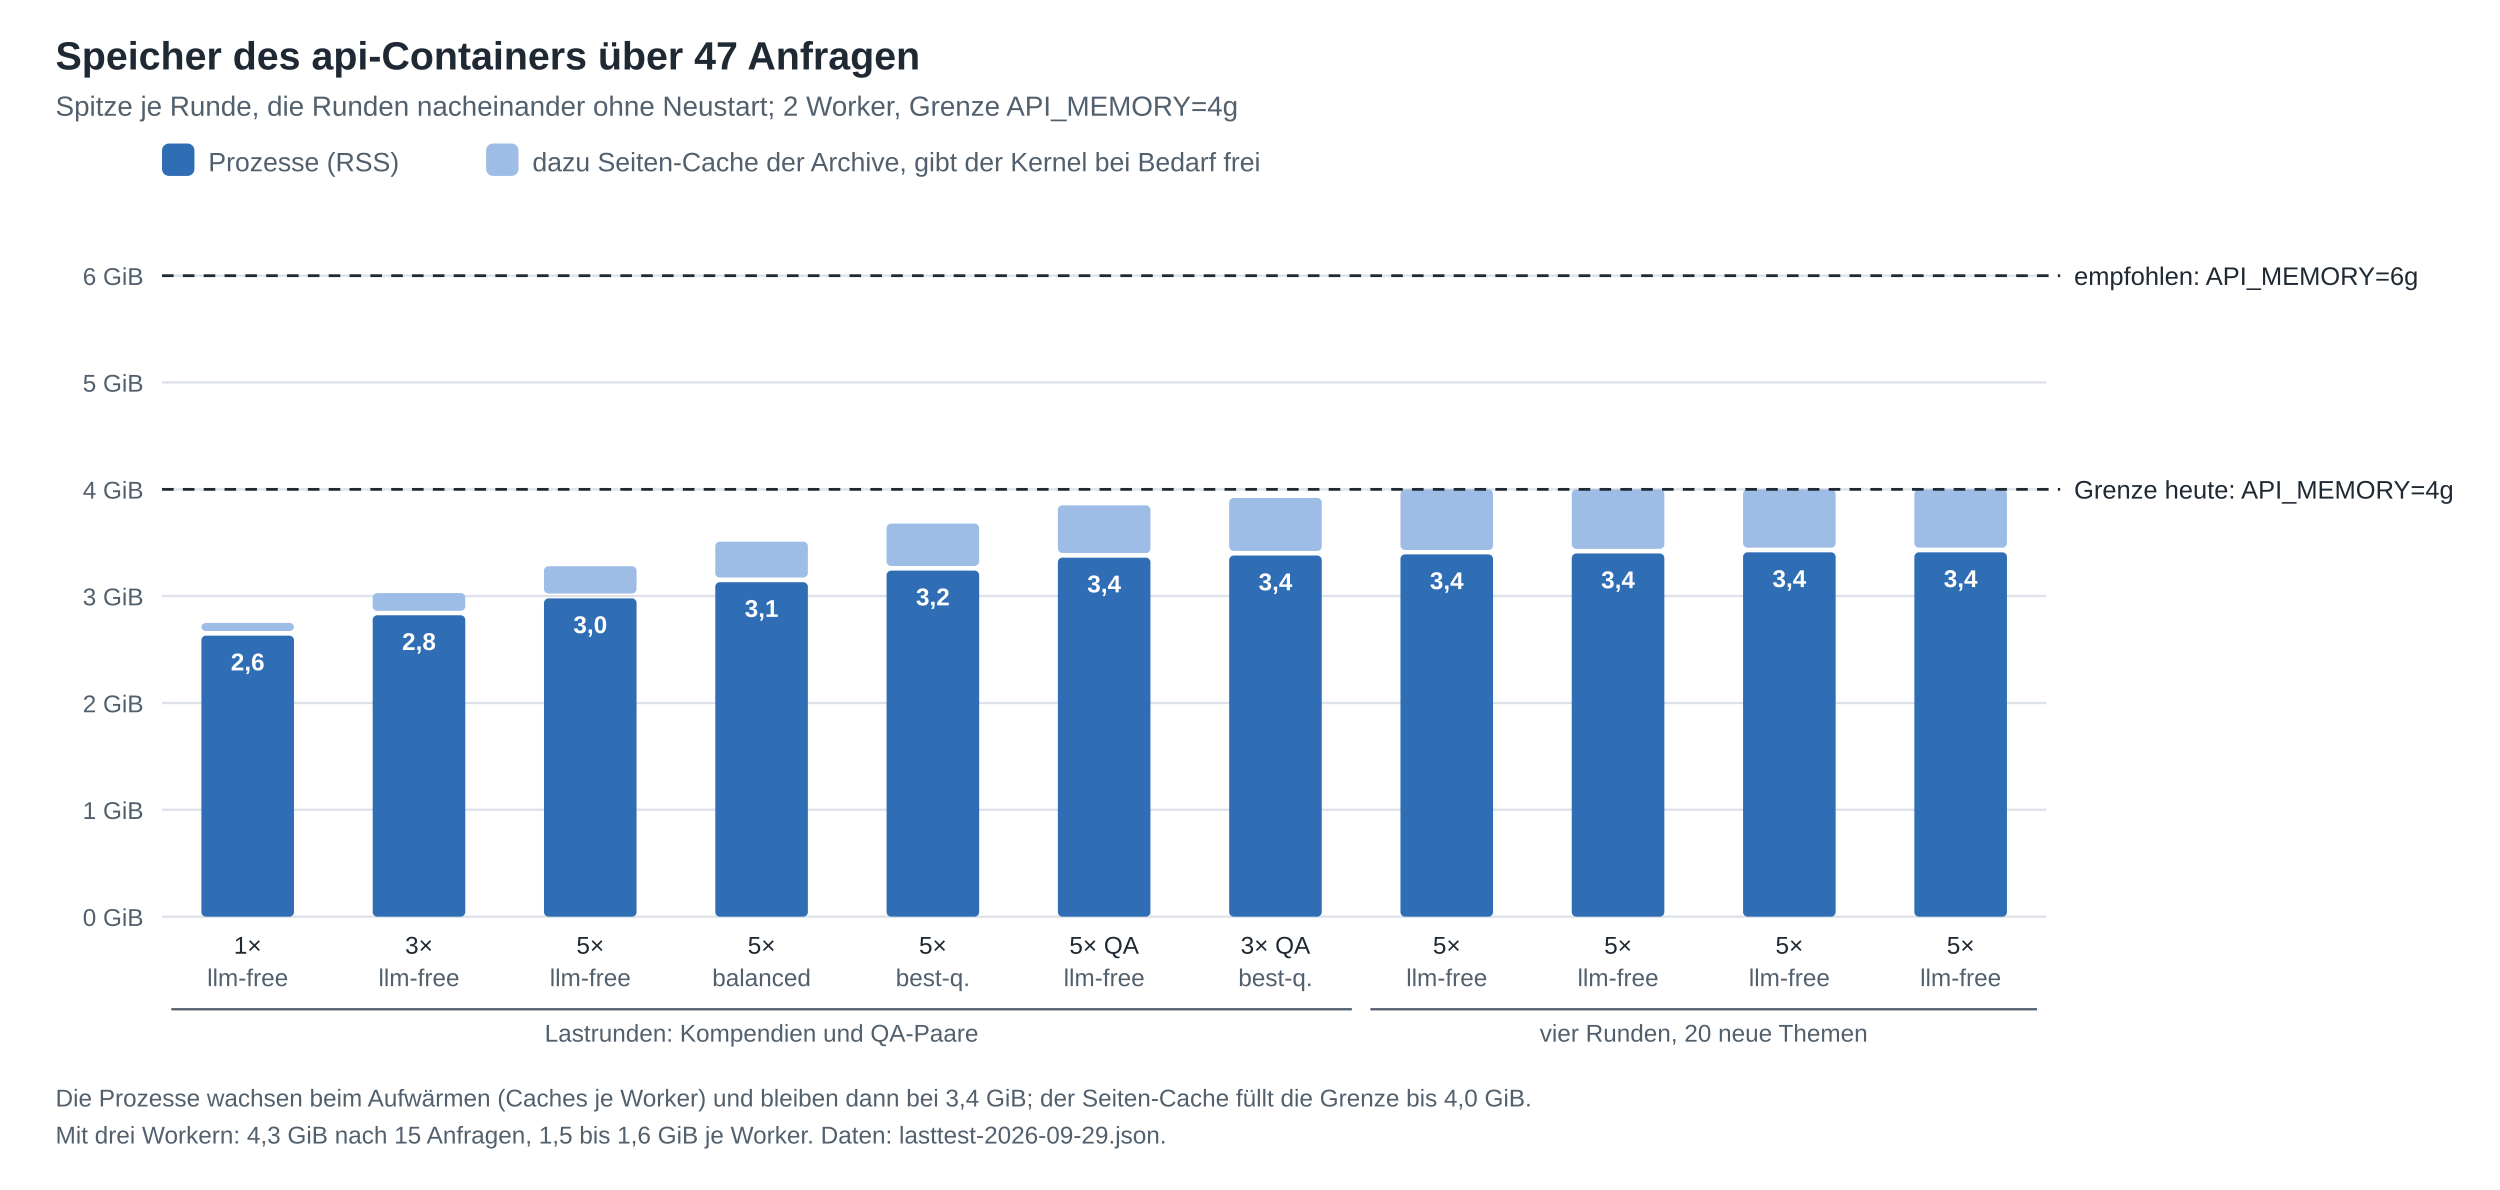
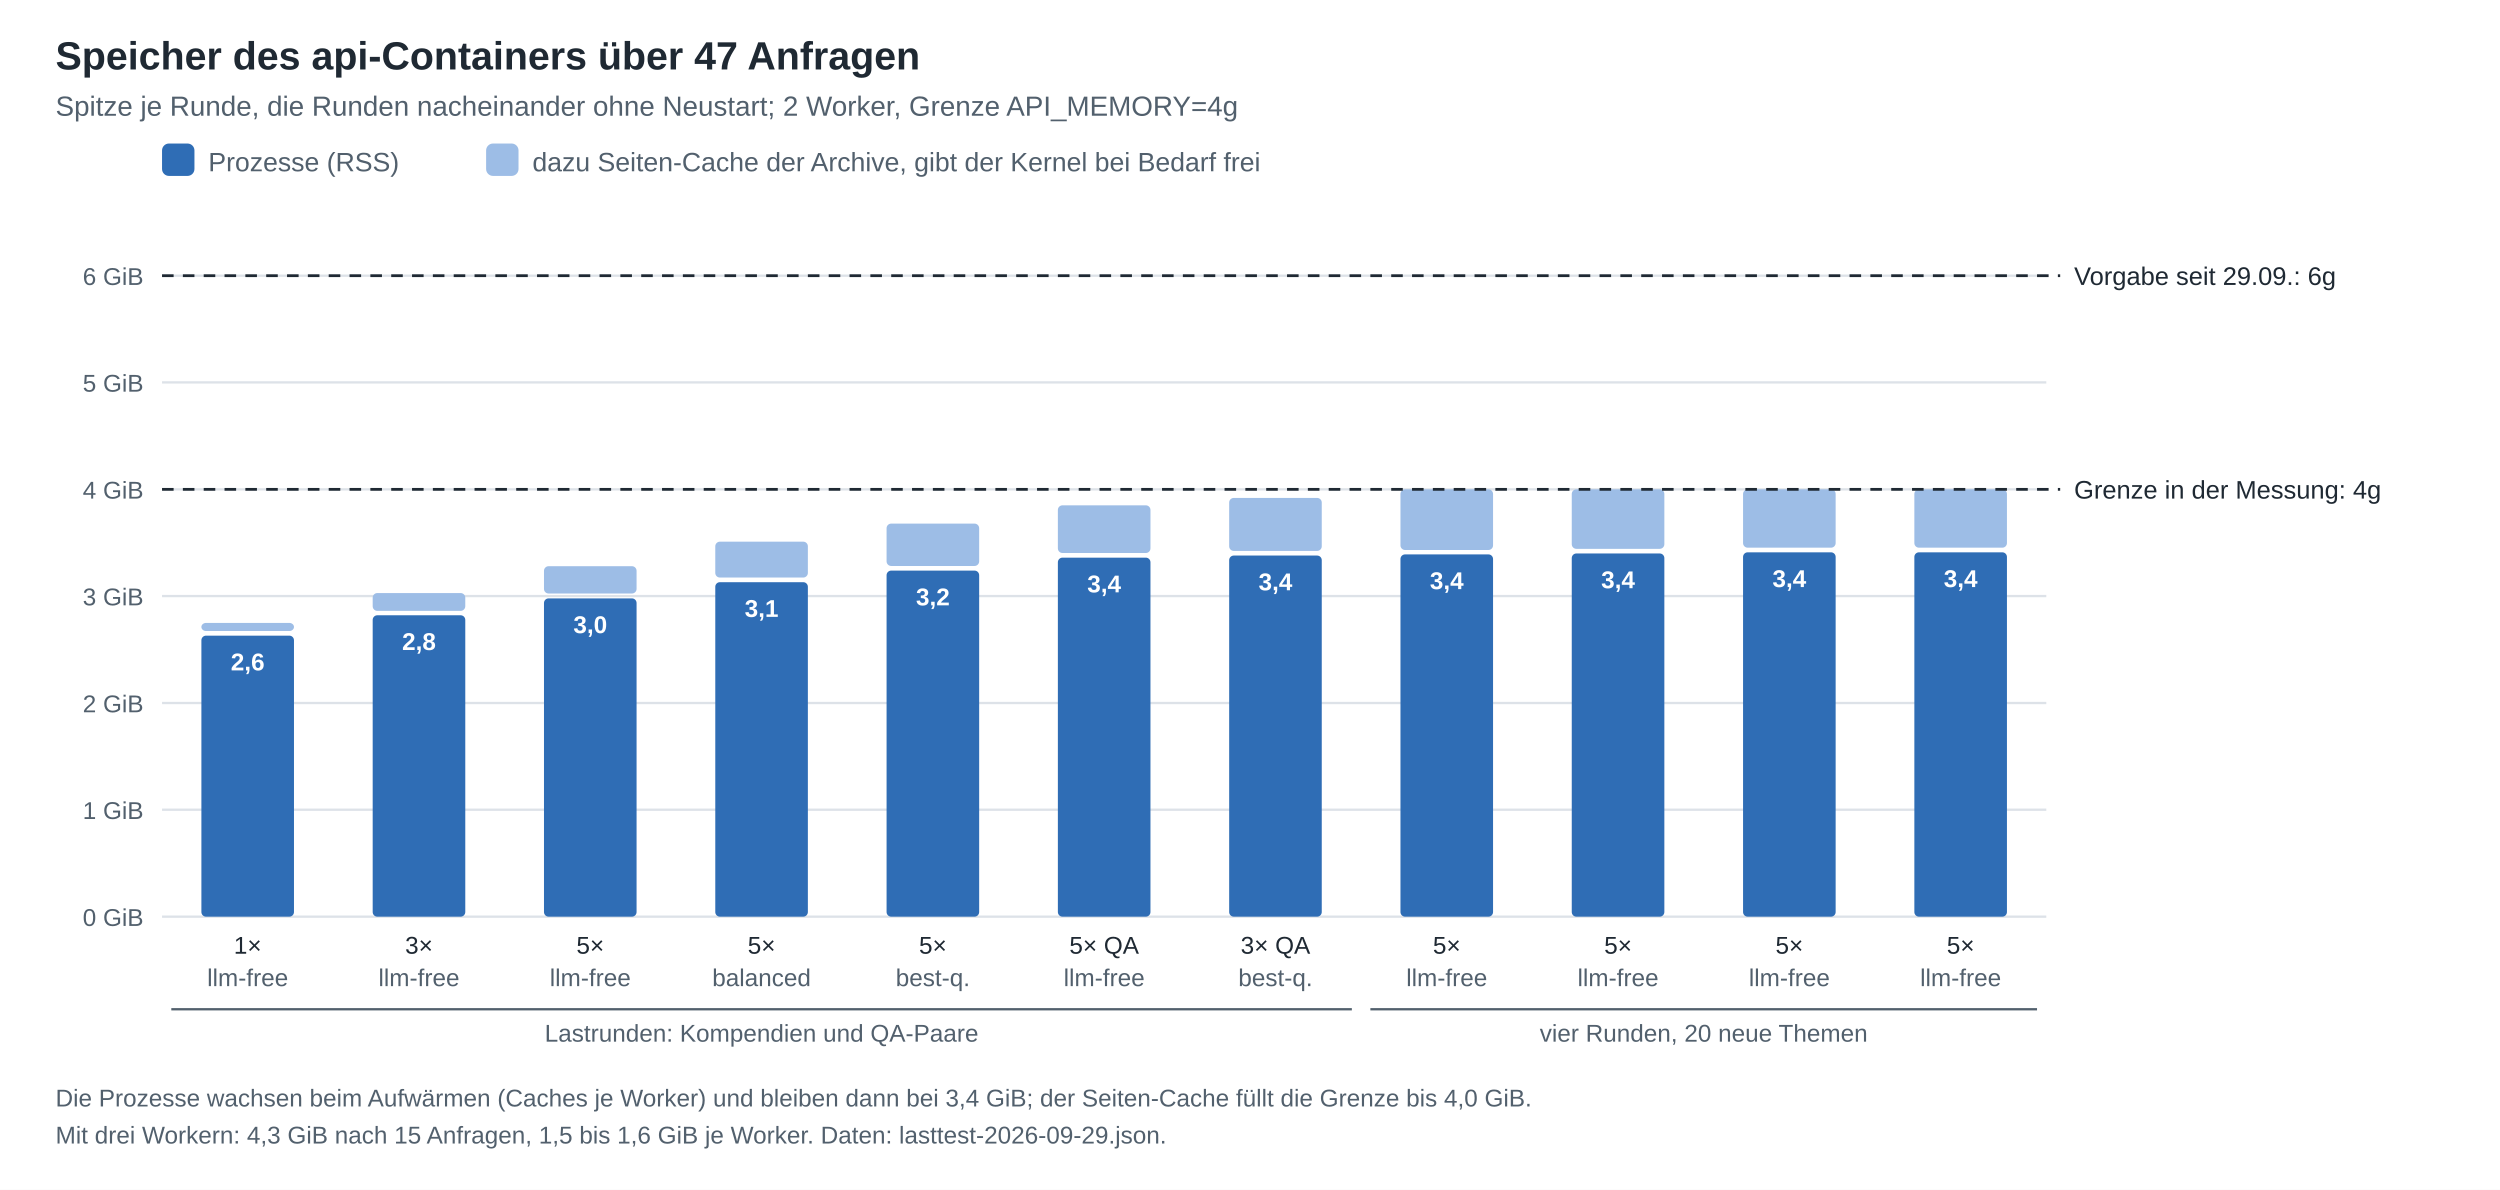
<svg xmlns="http://www.w3.org/2000/svg" width="1080" height="514" viewBox="0 0 1080 514" font-family="Segoe UI, Helvetica Neue, Arial, sans-serif" role="img" aria-label="Speicher des api-Containers über 47 Anfragen">
  <rect width="1080" height="514" fill="#ffffff" />
  <text x="24.0" y="30.0" font-size="17" fill="#1f2933" text-anchor="start" font-weight="600">Speicher des api-Containers über 47 Anfragen</text>
  <text x="24.0" y="50.0" font-size="12" fill="#52606d" text-anchor="start" font-weight="normal">Spitze je Runde, die Runden nacheinander ohne Neustart; 2 Worker, Grenze API_MEMORY=4g</text>
  <rect x="70.0" y="62.0" width="14.0" height="14.0" rx="3" fill="#2f6db5" stroke="none" stroke-width="1" />
  <text x="90.0" y="74.0" font-size="11.5" fill="#52606d" text-anchor="start" font-weight="normal">Prozesse (RSS)</text>
  <rect x="210.0" y="62.0" width="14.0" height="14.0" rx="3" fill="#9dbde6" stroke="none" stroke-width="1" />
  <text x="230.0" y="74.0" font-size="11.5" fill="#52606d" text-anchor="start" font-weight="normal">dazu Seiten-Cache der Archive, gibt der Kernel bei Bedarf frei</text>
  <line x1="70.0" y1="396.0" x2="884.0" y2="396.0" stroke="#dde2e8" stroke-width="1" />
  <text x="62.0" y="400.0" font-size="10.5" fill="#52606d" text-anchor="end" font-weight="normal">0 GiB</text>
  <line x1="70.0" y1="349.8" x2="884.0" y2="349.8" stroke="#dde2e8" stroke-width="1" />
  <text x="62.0" y="353.8" font-size="10.5" fill="#52606d" text-anchor="end" font-weight="normal">1 GiB</text>
  <line x1="70.0" y1="303.7" x2="884.0" y2="303.7" stroke="#dde2e8" stroke-width="1" />
  <text x="62.0" y="307.7" font-size="10.5" fill="#52606d" text-anchor="end" font-weight="normal">2 GiB</text>
  <line x1="70.0" y1="257.5" x2="884.0" y2="257.5" stroke="#dde2e8" stroke-width="1" />
  <text x="62.0" y="261.5" font-size="10.5" fill="#52606d" text-anchor="end" font-weight="normal">3 GiB</text>
  <line x1="70.0" y1="211.4" x2="884.0" y2="211.4" stroke="#dde2e8" stroke-width="1" />
  <text x="62.0" y="215.4" font-size="10.5" fill="#52606d" text-anchor="end" font-weight="normal">4 GiB</text>
  <line x1="70.0" y1="165.2" x2="884.0" y2="165.2" stroke="#dde2e8" stroke-width="1" />
  <text x="62.0" y="169.2" font-size="10.5" fill="#52606d" text-anchor="end" font-weight="normal">5 GiB</text>
  <line x1="70.0" y1="119.1" x2="884.0" y2="119.1" stroke="#dde2e8" stroke-width="1" />
  <text x="62.0" y="123.1" font-size="10.5" fill="#52606d" text-anchor="end" font-weight="normal">6 GiB</text>
  <rect x="87.0" y="274.6" width="40.0" height="121.4" rx="2" fill="#2f6db5" stroke="none" stroke-width="1" />
  <rect x="87.0" y="269.1" width="40.0" height="3.5" rx="2" fill="#9dbde6" stroke="none" stroke-width="1" />
  <text x="107.0" y="289.6" font-size="10.5" fill="#ffffff" text-anchor="middle" font-weight="600">2,6</text>
  <text x="107.0" y="412.0" font-size="10.5" fill="#1f2933" text-anchor="middle" font-weight="normal">1×</text>
  <text x="107.0" y="426.0" font-size="10.5" fill="#52606d" text-anchor="middle" font-weight="normal">llm-free</text>
  <rect x="161.0" y="265.8" width="40.0" height="130.2" rx="2" fill="#2f6db5" stroke="none" stroke-width="1" />
  <rect x="161.0" y="256.2" width="40.0" height="7.7" rx="2" fill="#9dbde6" stroke="none" stroke-width="1" />
  <text x="181.0" y="280.8" font-size="10.5" fill="#ffffff" text-anchor="middle" font-weight="600">2,8</text>
  <text x="181.0" y="412.0" font-size="10.5" fill="#1f2933" text-anchor="middle" font-weight="normal">3×</text>
  <text x="181.0" y="426.0" font-size="10.5" fill="#52606d" text-anchor="middle" font-weight="normal">llm-free</text>
  <rect x="235.0" y="258.5" width="40.0" height="137.5" rx="2" fill="#2f6db5" stroke="none" stroke-width="1" />
  <rect x="235.0" y="244.6" width="40.0" height="11.8" rx="2" fill="#9dbde6" stroke="none" stroke-width="1" />
  <text x="255.0" y="273.5" font-size="10.5" fill="#ffffff" text-anchor="middle" font-weight="600">3,0</text>
  <text x="255.0" y="412.0" font-size="10.5" fill="#1f2933" text-anchor="middle" font-weight="normal">5×</text>
  <text x="255.0" y="426.0" font-size="10.5" fill="#52606d" text-anchor="middle" font-weight="normal">llm-free</text>
  <rect x="309.0" y="251.5" width="40.0" height="144.5" rx="2" fill="#2f6db5" stroke="none" stroke-width="1" />
  <rect x="309.0" y="234.0" width="40.0" height="15.5" rx="2" fill="#9dbde6" stroke="none" stroke-width="1" />
  <text x="329.0" y="266.5" font-size="10.5" fill="#ffffff" text-anchor="middle" font-weight="600">3,1</text>
  <text x="329.0" y="412.0" font-size="10.5" fill="#1f2933" text-anchor="middle" font-weight="normal">5×</text>
  <text x="329.0" y="426.0" font-size="10.5" fill="#52606d" text-anchor="middle" font-weight="normal">balanced</text>
  <rect x="383.0" y="246.5" width="40.0" height="149.5" rx="2" fill="#2f6db5" stroke="none" stroke-width="1" />
  <rect x="383.0" y="226.2" width="40.0" height="18.3" rx="2" fill="#9dbde6" stroke="none" stroke-width="1" />
  <text x="403.0" y="261.5" font-size="10.5" fill="#ffffff" text-anchor="middle" font-weight="600">3,2</text>
  <text x="403.0" y="412.0" font-size="10.5" fill="#1f2933" text-anchor="middle" font-weight="normal">5×</text>
  <text x="403.0" y="426.0" font-size="10.5" fill="#52606d" text-anchor="middle" font-weight="normal">best-q.</text>
  <rect x="457.0" y="240.9" width="40.0" height="155.1" rx="2" fill="#2f6db5" stroke="none" stroke-width="1" />
  <rect x="457.0" y="218.3" width="40.0" height="20.6" rx="2" fill="#9dbde6" stroke="none" stroke-width="1" />
  <text x="477.0" y="255.9" font-size="10.5" fill="#ffffff" text-anchor="middle" font-weight="600">3,4</text>
  <text x="477.0" y="412.0" font-size="10.5" fill="#1f2933" text-anchor="middle" font-weight="normal">5× QA</text>
  <text x="477.0" y="426.0" font-size="10.5" fill="#52606d" text-anchor="middle" font-weight="normal">llm-free</text>
  <rect x="531.0" y="240.0" width="40.0" height="156.0" rx="2" fill="#2f6db5" stroke="none" stroke-width="1" />
  <rect x="531.0" y="215.1" width="40.0" height="22.9" rx="2" fill="#9dbde6" stroke="none" stroke-width="1" />
  <text x="551.0" y="255.0" font-size="10.5" fill="#ffffff" text-anchor="middle" font-weight="600">3,4</text>
  <text x="551.0" y="412.0" font-size="10.5" fill="#1f2933" text-anchor="middle" font-weight="normal">3× QA</text>
  <text x="551.0" y="426.0" font-size="10.5" fill="#52606d" text-anchor="middle" font-weight="normal">best-q.</text>
  <rect x="605.0" y="239.5" width="40.0" height="156.5" rx="2" fill="#2f6db5" stroke="none" stroke-width="1" />
  <rect x="605.0" y="211.4" width="40.0" height="26.2" rx="2" fill="#9dbde6" stroke="none" stroke-width="1" />
  <text x="625.0" y="254.5" font-size="10.5" fill="#ffffff" text-anchor="middle" font-weight="600">3,4</text>
  <text x="625.0" y="412.0" font-size="10.5" fill="#1f2933" text-anchor="middle" font-weight="normal">5×</text>
  <text x="625.0" y="426.0" font-size="10.5" fill="#52606d" text-anchor="middle" font-weight="normal">llm-free</text>
  <rect x="679.0" y="239.1" width="40.0" height="156.9" rx="2" fill="#2f6db5" stroke="none" stroke-width="1" />
  <rect x="679.0" y="211.4" width="40.0" height="25.7" rx="2" fill="#9dbde6" stroke="none" stroke-width="1" />
  <text x="699.0" y="254.1" font-size="10.5" fill="#ffffff" text-anchor="middle" font-weight="600">3,4</text>
  <text x="699.0" y="412.0" font-size="10.5" fill="#1f2933" text-anchor="middle" font-weight="normal">5×</text>
  <text x="699.0" y="426.0" font-size="10.5" fill="#52606d" text-anchor="middle" font-weight="normal">llm-free</text>
  <rect x="753.0" y="238.6" width="40.0" height="157.4" rx="2" fill="#2f6db5" stroke="none" stroke-width="1" />
  <rect x="753.0" y="211.4" width="40.0" height="25.2" rx="2" fill="#9dbde6" stroke="none" stroke-width="1" />
  <text x="773.0" y="253.6" font-size="10.5" fill="#ffffff" text-anchor="middle" font-weight="600">3,4</text>
  <text x="773.0" y="412.0" font-size="10.5" fill="#1f2933" text-anchor="middle" font-weight="normal">5×</text>
  <text x="773.0" y="426.0" font-size="10.5" fill="#52606d" text-anchor="middle" font-weight="normal">llm-free</text>
  <rect x="827.0" y="238.6" width="40.0" height="157.4" rx="2" fill="#2f6db5" stroke="none" stroke-width="1" />
  <rect x="827.0" y="211.4" width="40.0" height="25.2" rx="2" fill="#9dbde6" stroke="none" stroke-width="1" />
  <text x="847.0" y="253.6" font-size="10.5" fill="#ffffff" text-anchor="middle" font-weight="600">3,4</text>
  <text x="847.0" y="412.0" font-size="10.5" fill="#1f2933" text-anchor="middle" font-weight="normal">5×</text>
  <text x="847.0" y="426.0" font-size="10.5" fill="#52606d" text-anchor="middle" font-weight="normal">llm-free</text>
  <line x1="70.0" y1="211.4" x2="890.0" y2="211.4" stroke="#1f2933" stroke-width="1.2" stroke-dasharray="5 4" />
-   <text x="896.0" y="215.4" font-size="11" fill="#1f2933" text-anchor="start" font-weight="normal">Grenze heute: API_MEMORY=4g</text>
+   <text x="896.0" y="215.4" font-size="11" fill="#1f2933" text-anchor="start" font-weight="normal">Grenze in der Messung: 4g</text>
  <line x1="70.0" y1="119.1" x2="890.0" y2="119.1" stroke="#1f2933" stroke-width="1.2" stroke-dasharray="5 4" />
-   <text x="896.0" y="123.1" font-size="11" fill="#1f2933" text-anchor="start" font-weight="normal">empfohlen: API_MEMORY=6g</text>
+   <text x="896.0" y="123.1" font-size="11" fill="#1f2933" text-anchor="start" font-weight="normal">Vorgabe seit 29.09.: 6g</text>
  <line x1="74.0" y1="436.0" x2="584.0" y2="436.0" stroke="#52606d" stroke-width="1" />
  <text x="329.0" y="450.0" font-size="10.5" fill="#52606d" text-anchor="middle" font-weight="normal">Lastrunden: Kompendien und QA-Paare</text>
  <line x1="592.0" y1="436.0" x2="880.0" y2="436.0" stroke="#52606d" stroke-width="1" />
  <text x="736.0" y="450.0" font-size="10.5" fill="#52606d" text-anchor="middle" font-weight="normal">vier Runden, 20 neue Themen</text>
  <text x="24.0" y="478.0" font-size="10.5" fill="#52606d" text-anchor="start" font-weight="normal">Die Prozesse wachsen beim Aufwärmen (Caches je Worker) und bleiben dann bei 3,4 GiB; der Seiten-Cache füllt die Grenze bis 4,0 GiB.</text>
  <text x="24.0" y="494.0" font-size="10.5" fill="#52606d" text-anchor="start" font-weight="normal">Mit drei Workern: 4,3 GiB nach 15 Anfragen, 1,5 bis 1,6 GiB je Worker. Daten: lasttest-2026-09-29.json.</text>
</svg>
